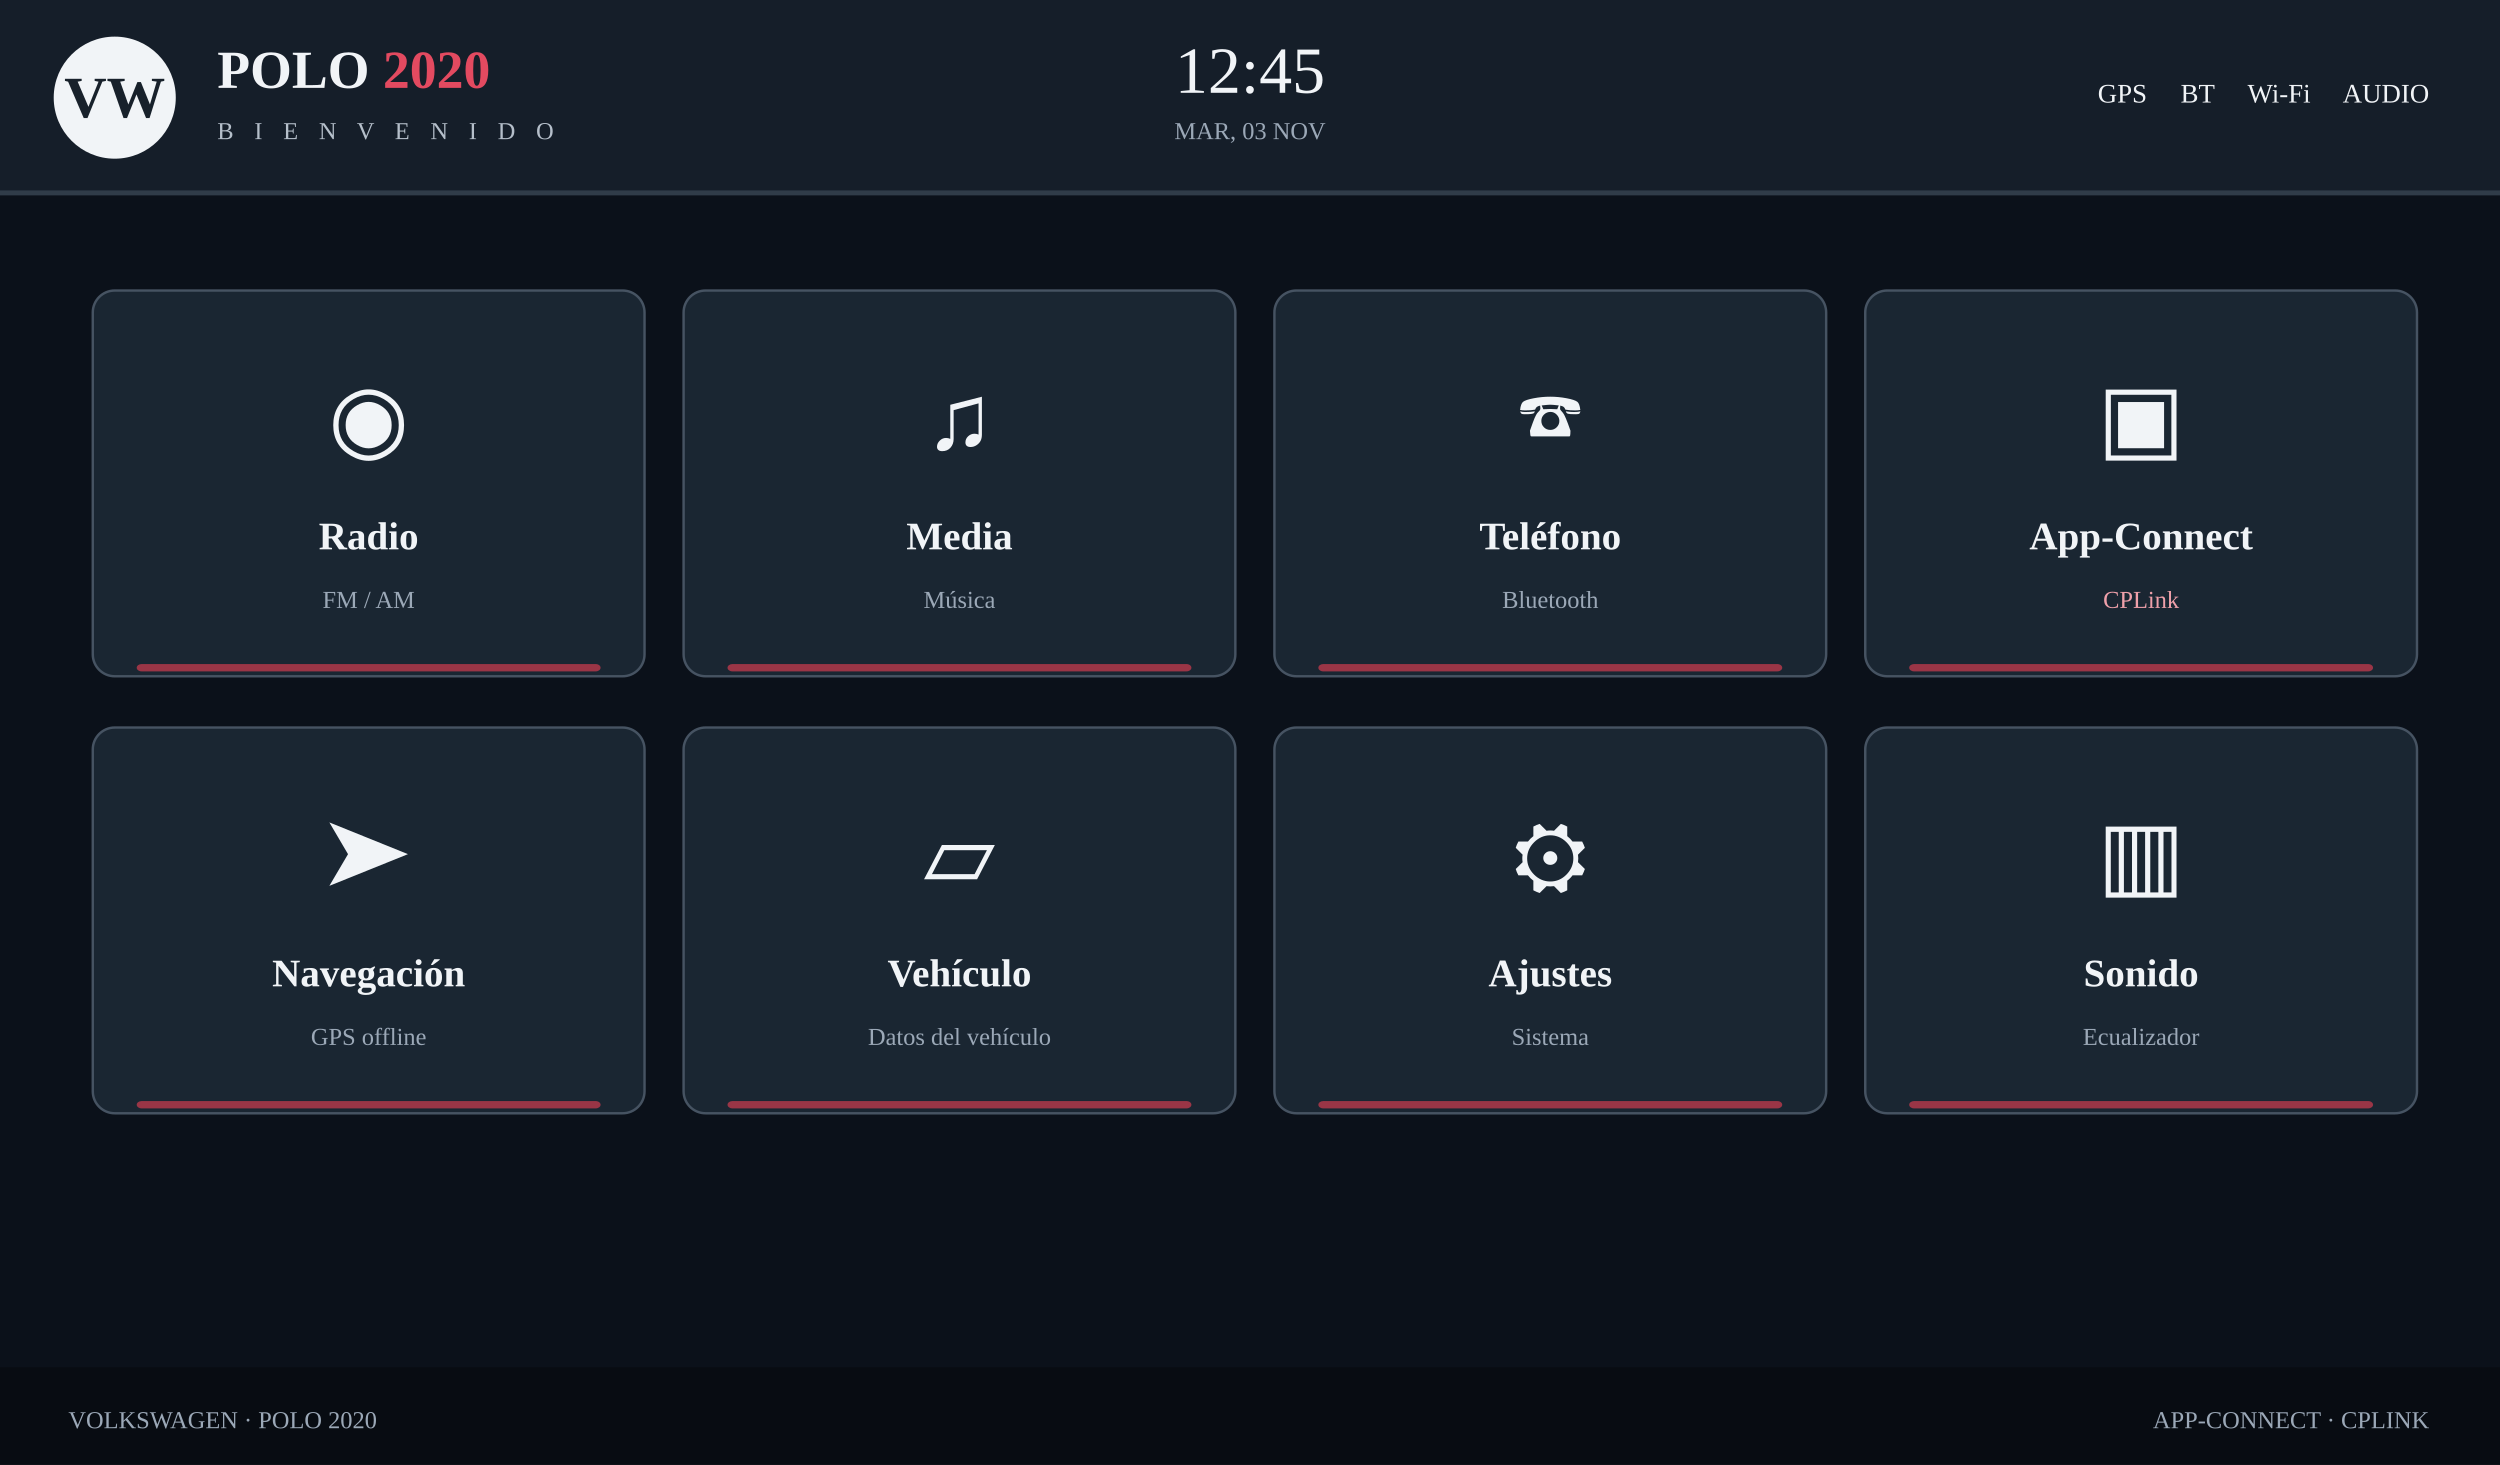
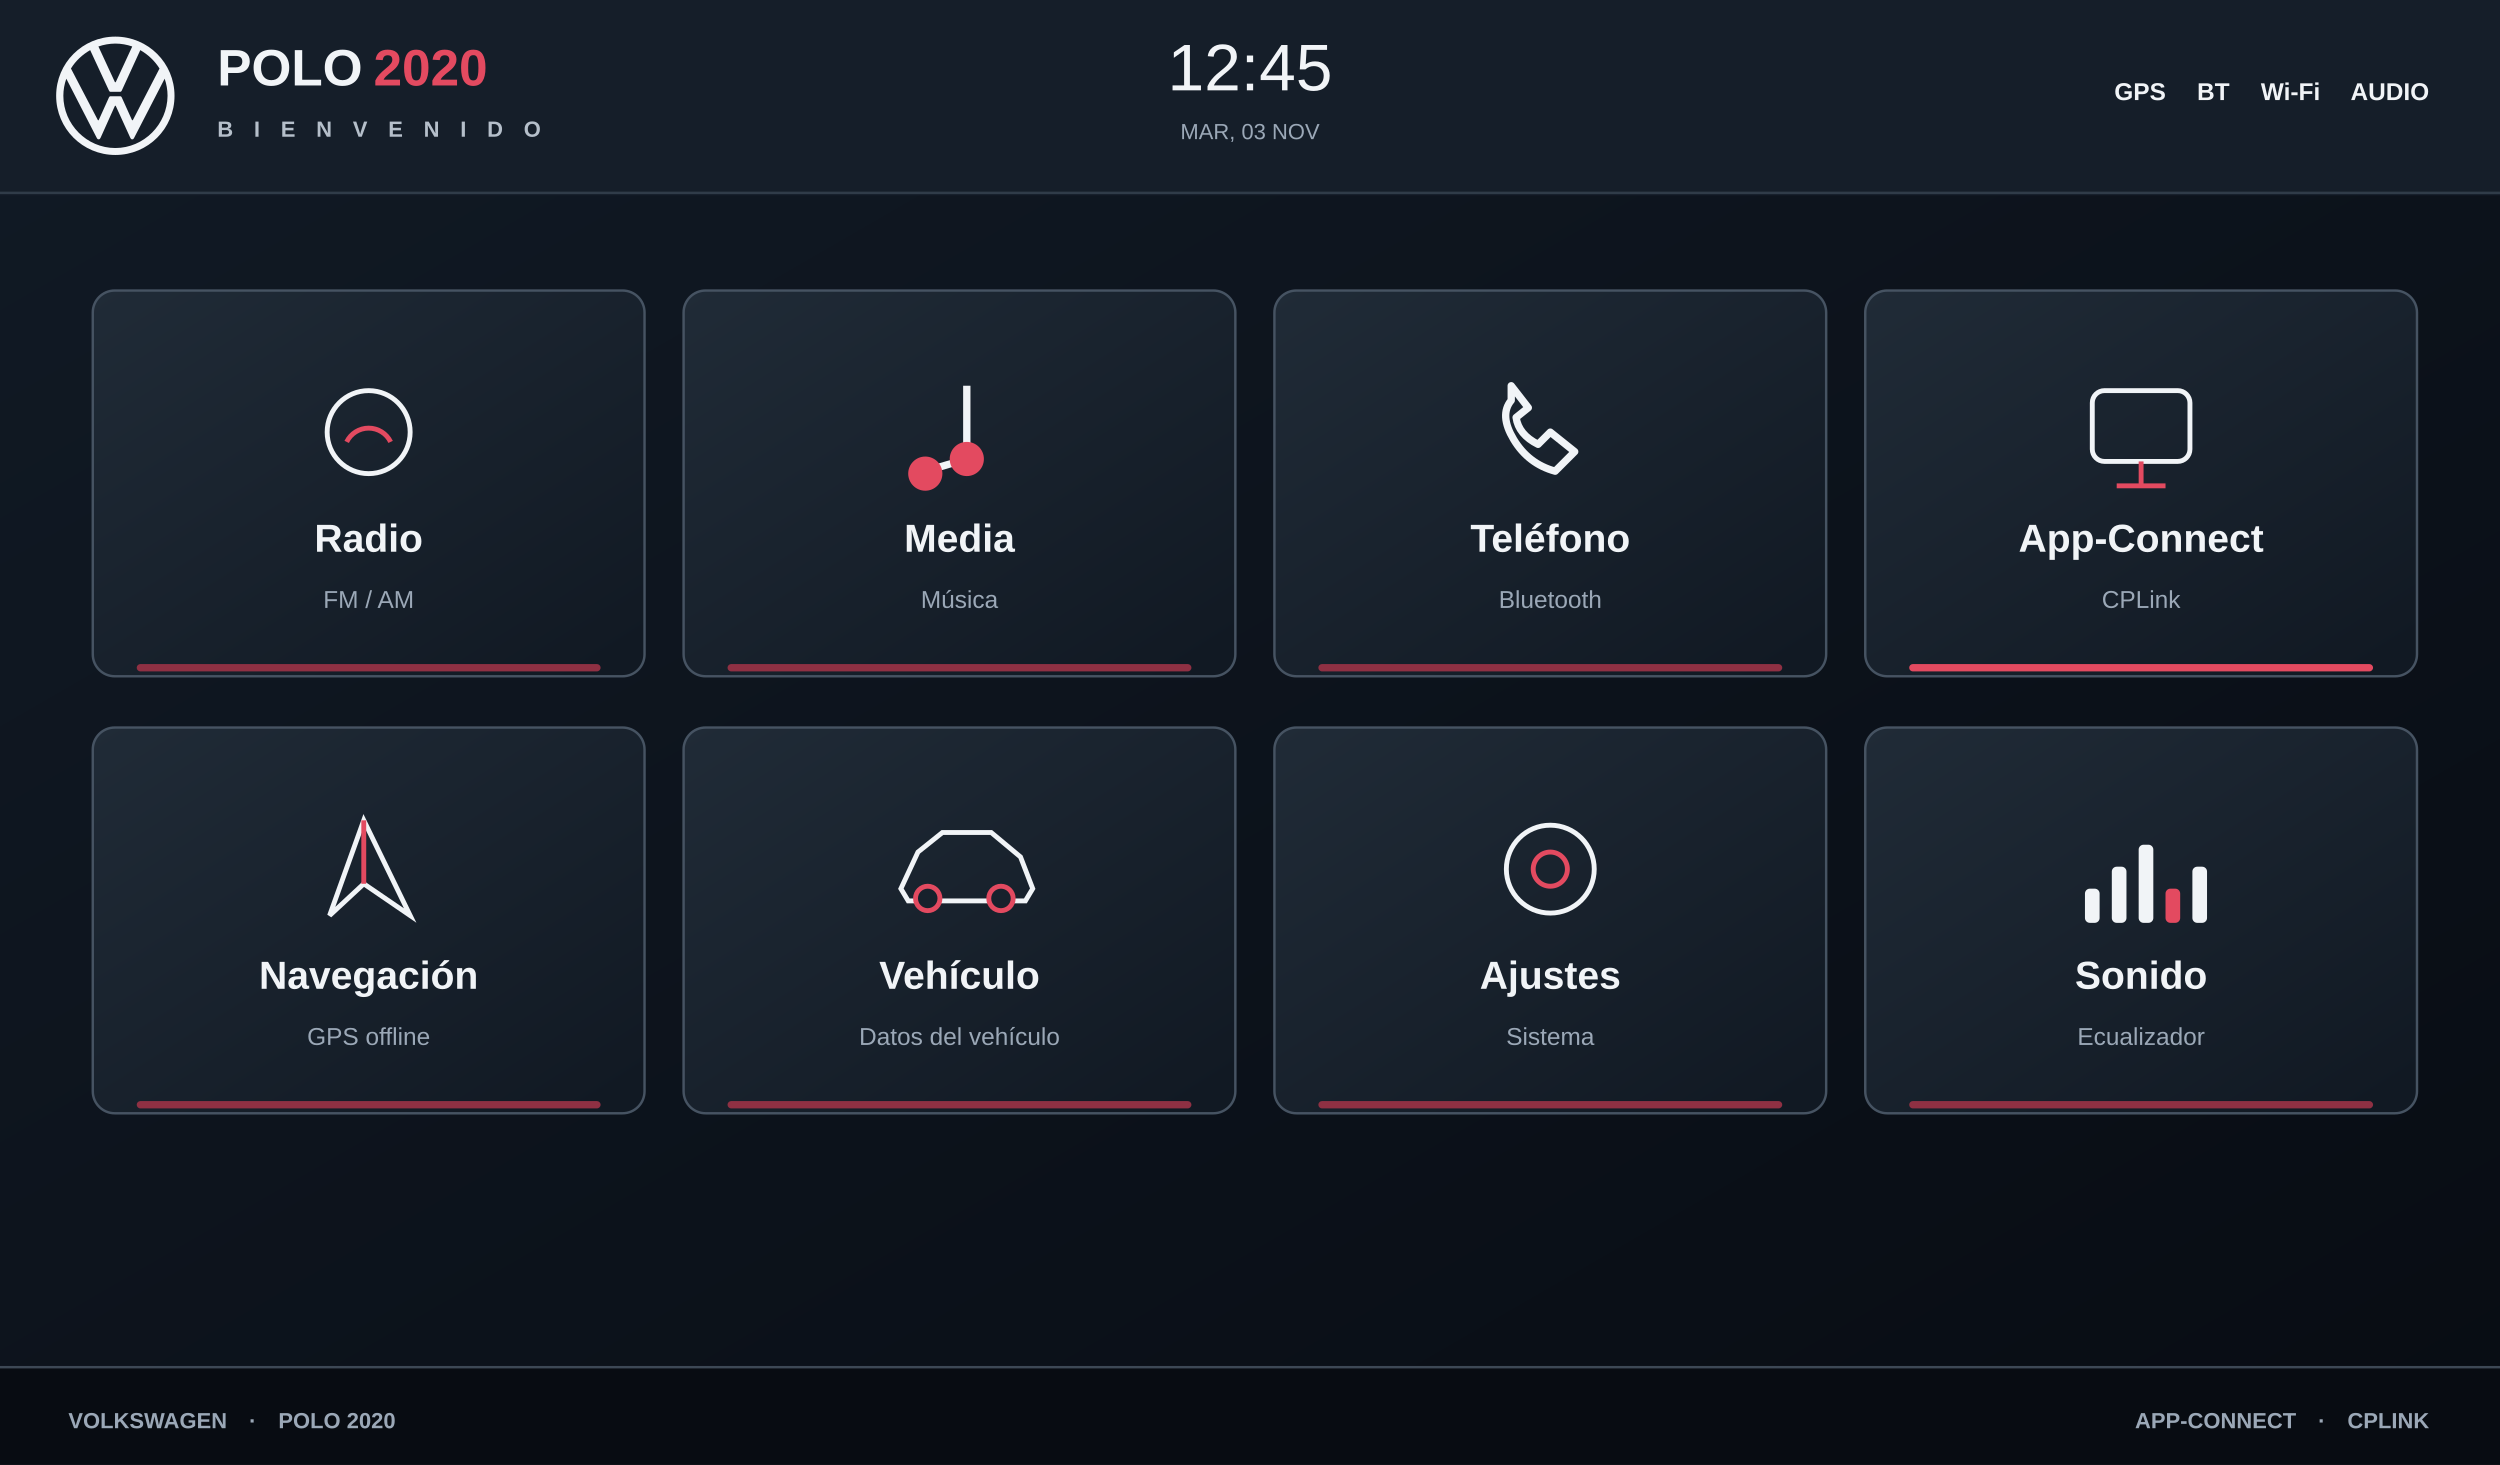
<svg xmlns="http://www.w3.org/2000/svg" width="1024" height="600" viewBox="0 0 1024 600">
-   <rect width="1024" height="600" fill="#0b111a" />
+   <defs>
+     <linearGradient id="bg" x2="1" y2="1">
+       <stop stop-color="#111a25" />
+       <stop offset="1" stop-color="#080c13" />
+     </linearGradient>
+     <linearGradient id="panel" x2="0.9" y2="1">
+       <stop stop-color="#202b37" />
+       <stop offset="1" stop-color="#111923" />
+     </linearGradient>
+   </defs>
+   <rect width="1024" height="600" fill="url(#bg)" />
  <rect width="1024" height="80" fill="#151e29" />
-   <rect y="78" width="1024" height="2" fill="#303c49" />
-   <circle cx="47" cy="40" r="25" fill="#f1f4f7" />
-   <text x="47" y="48" font-size="24" font-weight="700" fill="#18212b" text-anchor="middle">VW</text>
-   <text x="89" y="36" fill="#f1f4f7" font-size="22" font-weight="700">POLO <tspan fill="#e34a60">2020</tspan>
-   </text>
-   <text x="89" y="57" fill="#b5bfca" font-size="10" letter-spacing="3">B I E N V E N I D O</text>
-   <text x="512" y="38" fill="#f1f4f7" font-size="27" text-anchor="middle">12:45</text>
-   <text x="512" y="57" fill="#9ba8b7" font-size="10" text-anchor="middle">MAR, 03 NOV</text>
-   <text x="995" y="42" fill="#f1f4f7" font-size="11" text-anchor="end">GPS　 BT　 Wi-Fi　 AUDIO</text>
+   <path d="M0 79H1024" stroke="#303c49" />
+   <g transform="translate(23 15) scale(2.02)">
+     <path d="M12,0C5.36,0 0,5.36 0,12s5.36,12 12,12 12,-5.36 12,-12S18.64,0 12,0M12,1.41c1.2,0 2.36,0.22 3.43,0.59L12.13,9.13c-0.04,0.04 -0.04,0.13 -0.13,0.13s-0.09,-0.09 -0.13,-0.13L8.57,2c1.07,-0.37 2.23,-0.58 3.43,-0.59M6.9,2.74l3.82,8.23c0.08,0.17 0.17,0.22 0.28,0.22h2c0.12,0 0.2,-0.05 0.29,-0.22l3.77,-8.23c1.58,0.9 2.94,2.19 3.9,3.73l-5.36,10.37c-0.04,0.09 -0.1,0.13 -0.13,0.13 -0.08,0 -0.08,-0.08 -0.13,-0.13l-2.05,-4.54c-0.09,-0.17 -0.17,-0.21 -0.29,-0.21h-2c-0.11,0 -0.19,0.04 -0.28,0.21l-2.05,4.54c-0.05,0.09 -0.04,0.13 -0.13,0.13 -0.09,0 -0.09,-0.08 -0.13,-0.13L3,6.47c0.94,-1.54 2.32,-2.83 3.9,-3.73M2.06,8.53l6.17,12c0.08,0.17 0.17,0.3 0.39,0.3 0.21,0 0.29,-0.13 0.38,-0.3l2.87,-6.39c0.04,-0.08 0.09,-0.14 0.13,-0.14 0.09,0 0.09,0.1 0.13,0.14l2.91,6.39c0.09,0.17 0.17,0.3 0.39,0.3 0.21,0 0.3,-0.13 0.38,-0.3l6.19,-12c0.37,1.07 0.59,2.23 0.59,3.47 -0.05,5.79 -4.8,10.59 -10.59,10.59S1.46,17.79 1.46,12c0,-1.2 0.21,-2.35 0.6,-3.47Z" fill="#f1f4f7" fill-rule="evenodd" />
+   </g>
+   <text x="89" y="35" fill="#f1f4f7" font-family="Arial,Helvetica,sans-serif" font-size="21" font-weight="700">POLO</text>
+   <text x="153" y="35" fill="#e34a60" font-family="Arial,Helvetica,sans-serif" font-size="21" font-weight="700">2020</text>
+   <text x="89" y="56" fill="#b5bfca" font-family="Arial,Helvetica,sans-serif" font-size="9" font-weight="700" letter-spacing="3">B I E N V E N I D O</text>
+   <text x="512" y="37" fill="#f1f4f7" font-family="Arial,Helvetica,sans-serif" font-size="27" text-anchor="middle">12:45</text>
+   <text x="512" y="57" fill="#9ba8b7" font-family="Arial,Helvetica,sans-serif" font-size="9" text-anchor="middle">MAR, 03 NOV</text>
+   <text x="995" y="41" fill="#f1f4f7" font-family="Arial,Helvetica,sans-serif" font-size="10" font-weight="600" text-anchor="end">GPS　 BT　 Wi-Fi　 AUDIO</text>
  <rect y="560" width="1024" height="40" fill="#080c12" />
-   <text x="28" y="585" fill="#9ba8b7" font-size="10">VOLKSWAGEN · POLO 2020</text>
-   <text x="995" y="585" fill="#9ba8b7" font-size="10" text-anchor="end">APP-CONNECT · CPLINK</text>
-   <rect x="38" y="119" width="226" height="158" rx="9" fill="#1a2632" stroke="#465362" />
-   <text x="151" y="184" fill="#f1f4f7" font-size="38" text-anchor="middle">◉</text>
-   <text x="151" y="225" fill="#f1f4f7" font-size="16" font-weight="700" text-anchor="middle">Radio</text>
-   <text x="151" y="249" fill="#9ba8b7" font-size="10" text-anchor="middle">FM / AM</text>
-   <rect x="56" y="272" width="190" height="3" rx="2" fill="#9a3546" />
-   <rect x="280" y="119" width="226" height="158" rx="9" fill="#1a2632" stroke="#465362" />
-   <text x="393" y="184" fill="#f1f4f7" font-size="38" text-anchor="middle">♫</text>
-   <text x="393" y="225" fill="#f1f4f7" font-size="16" font-weight="700" text-anchor="middle">Media</text>
-   <text x="393" y="249" fill="#9ba8b7" font-size="10" text-anchor="middle">Música</text>
-   <rect x="298" y="272" width="190" height="3" rx="2" fill="#9a3546" />
-   <rect x="522" y="119" width="226" height="158" rx="9" fill="#1a2632" stroke="#465362" />
-   <text x="635" y="184" fill="#f1f4f7" font-size="38" text-anchor="middle">☎</text>
-   <text x="635" y="225" fill="#f1f4f7" font-size="16" font-weight="700" text-anchor="middle">Teléfono</text>
-   <text x="635" y="249" fill="#9ba8b7" font-size="10" text-anchor="middle">Bluetooth</text>
-   <rect x="540" y="272" width="190" height="3" rx="2" fill="#9a3546" />
-   <rect x="764" y="119" width="226" height="158" rx="9" fill="#1a2632" stroke="#465362" />
-   <text x="877" y="184" fill="#f1f4f7" font-size="38" text-anchor="middle">▣</text>
-   <text x="877" y="225" fill="#f1f4f7" font-size="16" font-weight="700" text-anchor="middle">App-Connect</text>
-   <text x="877" y="249" fill="#efa0aa" font-size="10" text-anchor="middle">CPLink</text>
-   <rect x="782" y="272" width="190" height="3" rx="2" fill="#9a3546" />
-   <rect x="38" y="298" width="226" height="158" rx="9" fill="#1a2632" stroke="#465362" />
-   <text x="151" y="363" fill="#f1f4f7" font-size="38" text-anchor="middle">➤</text>
-   <text x="151" y="404" fill="#f1f4f7" font-size="16" font-weight="700" text-anchor="middle">Navegación</text>
-   <text x="151" y="428" fill="#9ba8b7" font-size="10" text-anchor="middle">GPS offline</text>
-   <rect x="56" y="451" width="190" height="3" rx="2" fill="#9a3546" />
-   <rect x="280" y="298" width="226" height="158" rx="9" fill="#1a2632" stroke="#465362" />
-   <text x="393" y="363" fill="#f1f4f7" font-size="38" text-anchor="middle">▱</text>
-   <text x="393" y="404" fill="#f1f4f7" font-size="16" font-weight="700" text-anchor="middle">Vehículo</text>
-   <text x="393" y="428" fill="#9ba8b7" font-size="10" text-anchor="middle">Datos del vehículo</text>
-   <rect x="298" y="451" width="190" height="3" rx="2" fill="#9a3546" />
-   <rect x="522" y="298" width="226" height="158" rx="9" fill="#1a2632" stroke="#465362" />
-   <text x="635" y="363" fill="#f1f4f7" font-size="38" text-anchor="middle">⚙</text>
-   <text x="635" y="404" fill="#f1f4f7" font-size="16" font-weight="700" text-anchor="middle">Ajustes</text>
-   <text x="635" y="428" fill="#9ba8b7" font-size="10" text-anchor="middle">Sistema</text>
-   <rect x="540" y="451" width="190" height="3" rx="2" fill="#9a3546" />
-   <rect x="764" y="298" width="226" height="158" rx="9" fill="#1a2632" stroke="#465362" />
-   <text x="877" y="363" fill="#f1f4f7" font-size="38" text-anchor="middle">▥</text>
-   <text x="877" y="404" fill="#f1f4f7" font-size="16" font-weight="700" text-anchor="middle">Sonido</text>
-   <text x="877" y="428" fill="#9ba8b7" font-size="10" text-anchor="middle">Ecualizador</text>
-   <rect x="782" y="451" width="190" height="3" rx="2" fill="#9a3546" />
+   <path d="M0 560H1024" stroke="#3d4855" />
+   <text x="28" y="585" fill="#9ba8b7" font-family="Arial,Helvetica,sans-serif" font-size="9" font-weight="600">VOLKSWAGEN　·　POLO 2020</text>
+   <text x="995" y="585" fill="#9ba8b7" font-family="Arial,Helvetica,sans-serif" font-size="9" font-weight="600" text-anchor="end">APP-CONNECT　·　CPLINK</text>
+   <g font-family="Arial,Helvetica,sans-serif">
+     <g>
+       <rect x="38" y="119" width="226" height="158" rx="9" fill="url(#panel)" stroke="#465362" />
+       <g>
+         <circle cx="151" cy="177" r="17" fill="none" stroke="#f1f4f7" stroke-width="2" />
+         <path d="M142 181a10 10 0 0 1 18 0" fill="none" stroke="#e34a60" stroke-width="2" />
+       </g>
+       <text x="151" y="226" fill="#f1f4f7" font-size="16" font-weight="700" text-anchor="middle">Radio</text>
+       <text x="151" y="249" fill="#9ba8b7" font-size="10" text-anchor="middle">FM / AM</text>
+       <rect x="56" y="272" width="190" height="3" rx="1.5" fill="#8f3043" />
+     </g>
+     <g>
+       <rect x="280" y="119" width="226" height="158" rx="9" fill="url(#panel)" stroke="#465362" />
+       <g>
+         <path d="M396 158v30l-17 5" fill="none" stroke="#f1f4f7" stroke-width="3" />
+         <circle cx="379" cy="194" r="7" fill="#e34a60" />
+         <circle cx="396" cy="188" r="7" fill="#e34a60" />
+       </g>
+       <text x="393" y="226" fill="#f1f4f7" font-size="16" font-weight="700" text-anchor="middle">Media</text>
+       <text x="393" y="249" fill="#9ba8b7" font-size="10" text-anchor="middle">Música</text>
+       <rect x="298" y="272" width="190" height="3" rx="1.5" fill="#8f3043" />
+     </g>
+     <g>
+       <rect x="522" y="119" width="226" height="158" rx="9" fill="url(#panel)" stroke="#465362" />
+       <g>
+         <path d="M619 164q-5 6 1 16t17 13l8-8-10-8-5 5q-8-4-9-11l5-4-7-9z" fill="none" stroke="#f1f4f7" stroke-width="3" stroke-linejoin="round" />
+       </g>
+       <text x="635" y="226" fill="#f1f4f7" font-size="16" font-weight="700" text-anchor="middle">Teléfono</text>
+       <text x="635" y="249" fill="#9ba8b7" font-size="10" text-anchor="middle">Bluetooth</text>
+       <rect x="540" y="272" width="190" height="3" rx="1.5" fill="#8f3043" />
+     </g>
+     <g>
+       <rect x="764" y="119" width="226" height="158" rx="9" fill="url(#panel)" stroke="#465362" />
+       <g>
+         <rect x="857" y="160" width="40" height="29" rx="5" fill="none" stroke="#f1f4f7" stroke-width="2" />
+         <path d="M877 189v10m-10 0h20" stroke="#e34a60" stroke-width="2" />
+       </g>
+       <text x="877" y="226" fill="#f1f4f7" font-size="16" font-weight="700" text-anchor="middle">App-Connect</text>
+       <text x="877" y="249" fill="#9ba8b7" font-size="10" text-anchor="middle">CPLink</text>
+       <rect x="782" y="272" width="190" height="3" rx="1.5" fill="#e34a60" />
+     </g>
+     <g>
+       <rect x="38" y="298" width="226" height="158" rx="9" fill="url(#panel)" stroke="#465362" />
+       <g>
+         <path d="M135 375l14-39 19 39-19-13z" fill="none" stroke="#f1f4f7" stroke-width="2" />
+         <path d="M149 336l0 26" stroke="#e34a60" stroke-width="2" />
+       </g>
+       <text x="151" y="405" fill="#f1f4f7" font-size="16" font-weight="700" text-anchor="middle">Navegación</text>
+       <text x="151" y="428" fill="#9ba8b7" font-size="10" text-anchor="middle">GPS offline</text>
+       <rect x="56" y="451" width="190" height="3" rx="1.5" fill="#8f3043" />
+     </g>
+     <g>
+       <rect x="280" y="298" width="226" height="158" rx="9" fill="url(#panel)" stroke="#465362" />
+       <g>
+         <path d="M369 364l7-15 10-8h20l12 10 5 13-3 5h-48z" fill="none" stroke="#f1f4f7" stroke-width="2" />
+         <circle cx="380" cy="368" r="5" fill="#17212c" stroke="#e34a60" stroke-width="2" />
+         <circle cx="410" cy="368" r="5" fill="#17212c" stroke="#e34a60" stroke-width="2" />
+       </g>
+       <text x="393" y="405" fill="#f1f4f7" font-size="16" font-weight="700" text-anchor="middle">Vehículo</text>
+       <text x="393" y="428" fill="#9ba8b7" font-size="10" text-anchor="middle">Datos del vehículo</text>
+       <rect x="298" y="451" width="190" height="3" rx="1.5" fill="#8f3043" />
+     </g>
+     <g>
+       <rect x="522" y="298" width="226" height="158" rx="9" fill="url(#panel)" stroke="#465362" />
+       <g>
+         <circle cx="635" cy="356" r="18" fill="none" stroke="#f1f4f7" stroke-width="2" />
+         <circle cx="635" cy="356" r="7" fill="none" stroke="#e34a60" stroke-width="2" />
+       </g>
+       <text x="635" y="405" fill="#f1f4f7" font-size="16" font-weight="700" text-anchor="middle">Ajustes</text>
+       <text x="635" y="428" fill="#9ba8b7" font-size="10" text-anchor="middle">Sistema</text>
+       <rect x="540" y="451" width="190" height="3" rx="1.5" fill="#8f3043" />
+     </g>
+     <g>
+       <rect x="764" y="298" width="226" height="158" rx="9" fill="url(#panel)" stroke="#465362" />
+       <g>
+         <rect x="854" y="364" width="6" height="14" rx="2" fill="#f1f4f7" />
+         <rect x="865" y="355" width="6" height="23" rx="2" fill="#f1f4f7" />
+         <rect x="876" y="346" width="6" height="32" rx="2" fill="#f1f4f7" />
+         <rect x="887" y="364" width="6" height="14" rx="2" fill="#e34a60" />
+         <rect x="898" y="355" width="6" height="23" rx="2" fill="#f1f4f7" />
+       </g>
+       <text x="877" y="405" fill="#f1f4f7" font-size="16" font-weight="700" text-anchor="middle">Sonido</text>
+       <text x="877" y="428" fill="#9ba8b7" font-size="10" text-anchor="middle">Ecualizador</text>
+       <rect x="782" y="451" width="190" height="3" rx="1.5" fill="#8f3043" />
+     </g>
+   </g>
</svg>
